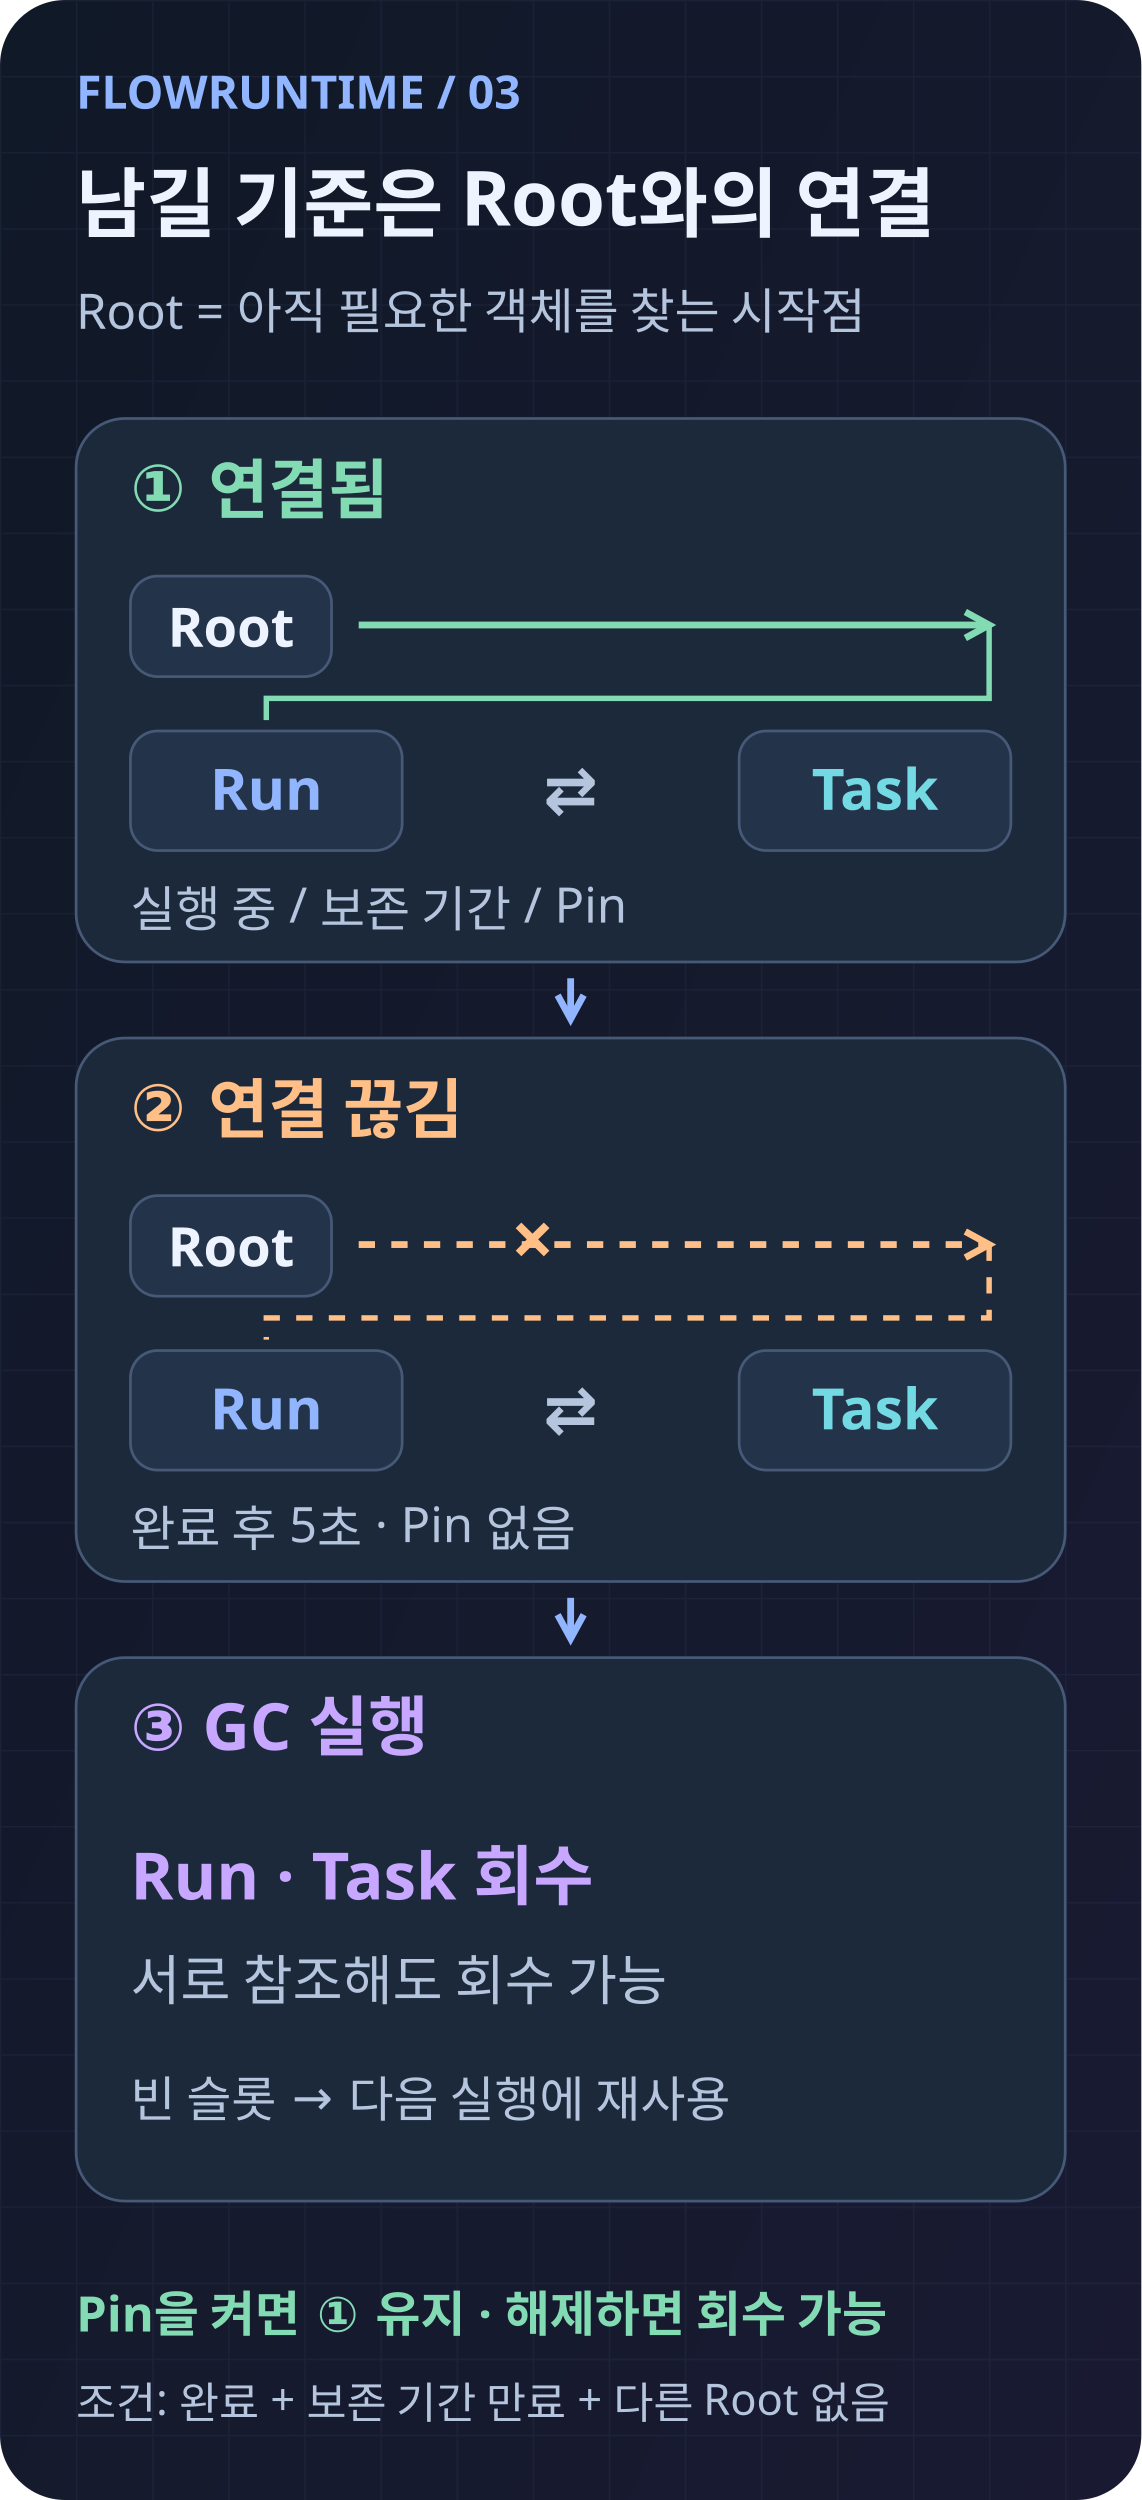
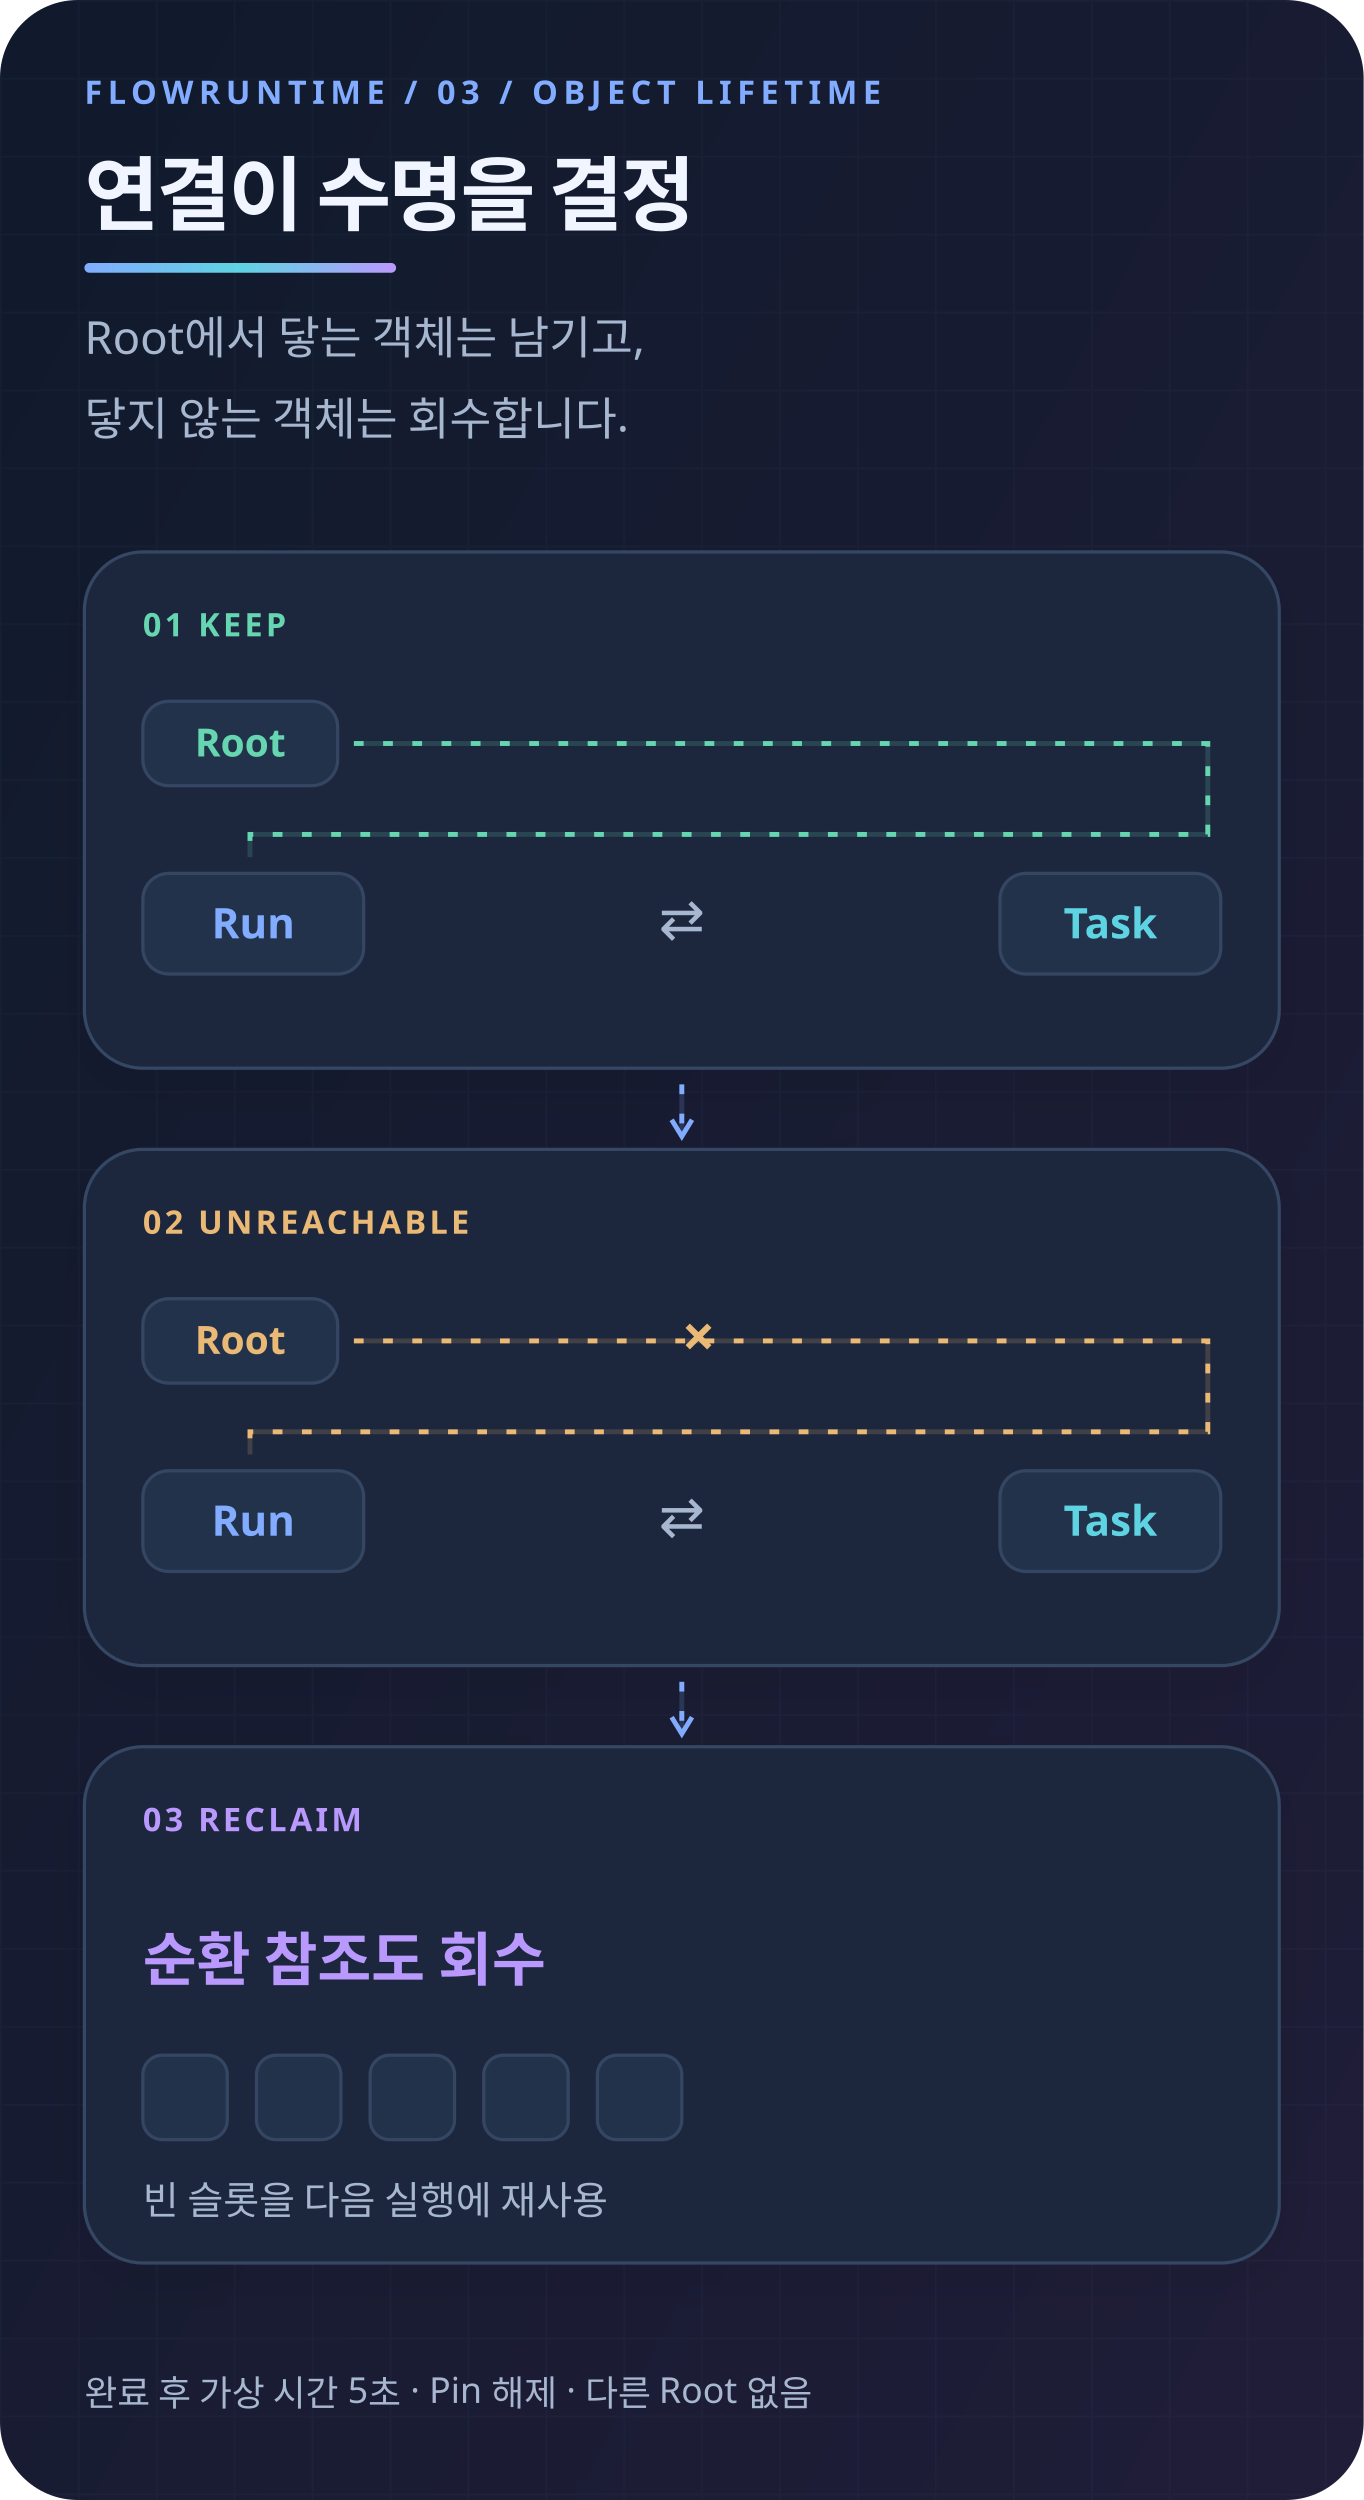
- <svg xmlns="http://www.w3.org/2000/svg" width="420" height="920" viewBox="0 0 420 920" role="img" aria-labelledby="title desc">
+ <svg xmlns="http://www.w3.org/2000/svg" width="420" height="770" viewBox="0 0 420 770" role="img" aria-labelledby="title desc">
  <defs>
    <linearGradient id="bg" x2="1" y2="1">
-       <stop stop-color="#101927" />
-       <stop offset="1" stop-color="#191a32" />
+       <stop stop-color="#101a2c" />
+       <stop offset="1" stop-color="#201d38" />
    </linearGradient>
-     <pattern id="grid" width="28" height="28" patternUnits="userSpaceOnUse">
-       <path d="M28 0H0V28" fill="none" stroke="#91b6ff" stroke-opacity=".055" />
+     <linearGradient id="accent">
+       <stop stop-color="#82acff" />
+       <stop offset=".5" stop-color="#5ed3e2" />
+       <stop offset="1" stop-color="#ba99ff" />
+     </linearGradient>
+     <pattern id="grid" width="24" height="24" patternUnits="userSpaceOnUse">
+       <path d="M24 0H0V24" fill="none" stroke="#82acff" stroke-opacity=".035" />
    </pattern>
+     <filter id="shadow" x="-20%" y="-30%" width="140%" height="170%">
+       <feDropShadow dx="0" dy="5" stdDeviation="8" flood-color="#000" flood-opacity=".07" />
+     </filter>
  </defs>
-   <style>text{font-family:'Malgun Gothic','Apple SD Gothic Neo','Segoe UI',sans-serif}</style>
-   <rect width="420" height="920" rx="24" fill="url(#bg)" />
-   <rect width="420" height="920" rx="24" fill="url(#grid)" />
-   <text x="28" y="40" font-size="17" fill="#91b6ff" font-weight="750" text-anchor="start">FLOWRUNTIME  /  03</text>
-   <text x="28" y="85" font-size="28" fill="#eef4ff" font-weight="800" text-anchor="start">남길 기준은 Root와의 연결</text>
-   <text x="28" y="121" font-size="18" fill="#b5c5dd" font-weight="500" text-anchor="start">Root = 아직 필요한 객체를 찾는 시작점</text>
-   <rect x="28" y="154" width="364" height="200" rx="18" fill="#1b293b" stroke="#465977" />
-   <text x="48" y="188" font-size="24" fill="#83dbb3" font-weight="750" text-anchor="start">① 연결됨</text>
-   <rect x="48" y="212" width="74" height="37" rx="10" fill="#233349" stroke="#465977" />
-   <text x="85" y="238" font-size="20" fill="#eef4ff" font-weight="650" text-anchor="middle">Root</text>
-   <path d="M132 230 L364 230" fill="none" stroke="#83dbb3" stroke-width="2.5" />
-   <path d="M355.224 234.794 L364 230 L355.224 225.206" fill="none" stroke="#83dbb3" stroke-width="2.5" />
-   <rect x="48" y="269" width="100" height="44" rx="10" fill="#233349" stroke="#465977" />
-   <text x="98" y="298" font-size="21" fill="#91b6ff" font-weight="750" text-anchor="middle">Run</text>
-   <rect x="272" y="269" width="100" height="44" rx="10" fill="#233349" stroke="#465977" />
-   <text x="322" y="298" font-size="21" fill="#73dae4" font-weight="750" text-anchor="middle">Task</text>
-   <text x="210" y="299" font-size="24" fill="#b5c5dd" font-weight="600" text-anchor="middle">⇄</text>
-   <path d="M364 230 V257 H98 V265" fill="none" stroke="#83dbb3" stroke-width="2" />
-   <text x="48" y="341" font-size="18" fill="#b5c5dd" font-weight="500" text-anchor="start">실행 중 / 보존 기간 / Pin</text>
-   <rect x="28" y="382" width="364" height="200" rx="18" fill="#1b293b" stroke="#465977" />
-   <text x="48" y="416" font-size="24" fill="#ffbf87" font-weight="750" text-anchor="start">② 연결 끊김</text>
-   <rect x="48" y="440" width="74" height="37" rx="10" fill="#233349" stroke="#465977" />
-   <text x="85" y="466" font-size="20" fill="#eef4ff" font-weight="650" text-anchor="middle">Root</text>
-   <path d="M132 458 L364 458" fill="none" stroke="#ffbf87" stroke-width="2.5" stroke-dasharray="6 6" />
-   <path d="M355.224 462.794 L364 458 L355.224 453.206" fill="none" stroke="#ffbf87" stroke-width="2.5" />
-   <text x="188" y="466" font-size="28" fill="#ffbf87" font-weight="800" text-anchor="start">×</text>
-   <rect x="48" y="497" width="100" height="44" rx="10" fill="#233349" stroke="#465977" />
-   <text x="98" y="526" font-size="21" fill="#91b6ff" font-weight="750" text-anchor="middle">Run</text>
-   <rect x="272" y="497" width="100" height="44" rx="10" fill="#233349" stroke="#465977" />
-   <text x="322" y="526" font-size="21" fill="#73dae4" font-weight="750" text-anchor="middle">Task</text>
-   <text x="210" y="527" font-size="24" fill="#b5c5dd" font-weight="600" text-anchor="middle">⇄</text>
-   <path d="M364 458 V485 H98 V493" fill="none" stroke="#ffbf87" stroke-width="2" stroke-dasharray="6 6" />
-   <text x="48" y="569" font-size="18" fill="#b5c5dd" font-weight="500" text-anchor="start">완료 후 5초 · Pin 없음</text>
-   <rect x="28" y="610" width="364" height="200" rx="18" fill="#1b293b" stroke="#465977" />
-   <text x="48" y="644" font-size="24" fill="#c7a7ff" font-weight="750" text-anchor="start">③ GC 실행</text>
-   <text x="48" y="699" font-size="24" fill="#c7a7ff" font-weight="750" text-anchor="start">Run · Task 회수</text>
-   <text x="48" y="736" font-size="20" fill="#b5c5dd" font-weight="500" text-anchor="start">서로 참조해도 회수 가능</text>
-   <text x="48" y="779" font-size="18" fill="#b5c5dd" font-weight="500" text-anchor="start">빈 슬롯 → 다음 실행에 재사용</text>
-   <path d="M210 360 L210 375" fill="none" stroke="#91b6ff" stroke-width="2.5" />
-   <path d="M205.206 366.224 L210 375 L214.794 366.224" fill="none" stroke="#91b6ff" stroke-width="2.5" />
-   <path d="M210 588 L210 603" fill="none" stroke="#91b6ff" stroke-width="2.5" />
-   <path d="M205.206 594.224 L210 603 L214.794 594.224" fill="none" stroke="#91b6ff" stroke-width="2.5" />
-   <text x="28" y="858" font-size="18" fill="#83dbb3" font-weight="650" text-anchor="start">Pin을 켜면 ① 유지 · 해제하면 회수 가능</text>
-   <text x="28" y="890" font-size="16" fill="#b5c5dd" font-weight="500" text-anchor="start">조건: 완료 + 보존 기간 만료 + 다른 Root 없음</text>
+   <style>text{font-family:'Segoe UI','Malgun Gothic','Apple SD Gothic Neo',sans-serif}.flow{animation:flow 1.8s linear infinite}.pulse{animation:pulse 3s ease-in-out infinite}@keyframes flow{to{stroke-dashoffset:-18}}@keyframes pulse{0%,100%{opacity:.45}50%{opacity:1}}@media(prefers-reduced-motion:reduce){.flow,.pulse{animation:none}}</style>
+   <rect width="420" height="770" rx="24" fill="url(#bg)" />
+   <rect width="420" height="770" rx="24" fill="url(#grid)" />
+   <text x="26" y="32" font-size="10" fill="#82acff" font-weight="800" text-anchor="start" letter-spacing="1.7">FLOWRUNTIME / 03 / OBJECT LIFETIME</text>
+   <text x="26" y="69" font-size="25" fill="#f0f5ff" font-weight="800" text-anchor="start" letter-spacing="-0.8">연결이 수명을 결정</text>
+   <rect x="26" y="81" width="96" height="3" rx="1.5" fill="url(#accent)" />
+   <text x="26" y="109" font-size="14" fill="#a7b7cf" font-weight="500" text-anchor="start" letter-spacing="0">Root에서 닿는 객체는 남기고,</text>
+   <text x="26" y="134" font-size="14" fill="#a7b7cf" font-weight="500" text-anchor="start" letter-spacing="0">닿지 않는 객체는 회수합니다.</text>
+   <rect x="26" y="170" width="368" height="159" rx="18" fill="#1a273d" stroke="#354662" filter="url(#shadow)" />
+   <text x="44" y="196" font-size="10" fill="#65d6b0" font-weight="800" text-anchor="start" letter-spacing="1">01 KEEP</text>
+   <rect x="44" y="216" width="60" height="26" rx="8" fill="#22324b" stroke="#354662" />
+   <text x="74" y="233" font-size="12" fill="#65d6b0" font-weight="750" text-anchor="middle" letter-spacing="0">Root</text>
+   <path d="M109 229 H372 V257 H77 V264" fill="none" stroke="#65d6b0" stroke-opacity=".18" stroke-width="1.5" />
+   <path d="M109 229 H372 V257 H77 V264" fill="none" stroke="#65d6b0" stroke-width="1.5" stroke-dasharray="3 6" class="flow" />
+   <rect x="44" y="269" width="68" height="31" rx="8" fill="#22324b" stroke="#354662" />
+   <text x="78" y="289" font-size="13" fill="#82acff" font-weight="750" text-anchor="middle" letter-spacing="0">Run</text>
+   <rect x="308" y="269" width="68" height="31" rx="8" fill="#22324b" stroke="#354662" />
+   <text x="342" y="289" font-size="13" fill="#5ed3e2" font-weight="750" text-anchor="middle" letter-spacing="0">Task</text>
+   <text x="210" y="289" font-size="17" fill="#a7b7cf" font-weight="500" text-anchor="middle" letter-spacing="0">⇄</text>
+   <path d="M210 334 L210 350" fill="none" stroke="#82acff" stroke-opacity=".18" stroke-width="1.5" />
+   <path d="M210 334 L210 350" fill="none" stroke="#82acff" stroke-width="1.5" stroke-dasharray="3 6" class="flow" />
+   <path d="M206.864 344.885 L210 350 L213.136 344.885" fill="none" stroke="#82acff" stroke-width="1.5" />
+   <rect x="26" y="354" width="368" height="159" rx="18" fill="#1a273d" stroke="#354662" filter="url(#shadow)" />
+   <text x="44" y="380" font-size="10" fill="#eab975" font-weight="800" text-anchor="start" letter-spacing="1">02 UNREACHABLE</text>
+   <rect x="44" y="400" width="60" height="26" rx="8" fill="#22324b" stroke="#354662" />
+   <text x="74" y="417" font-size="12" fill="#eab975" font-weight="750" text-anchor="middle" letter-spacing="0">Root</text>
+   <path d="M109 413 H372 V441 H77 V448" fill="none" stroke="#eab975" stroke-opacity=".18" stroke-width="1.5" />
+   <path d="M109 413 H372 V441 H77 V448" fill="none" stroke="#eab975" stroke-width="1.5" stroke-dasharray="3 6" />
+   <text x="210" y="418" font-size="18" fill="#eab975" font-weight="750" text-anchor="start" letter-spacing="0">×</text>
+   <rect x="44" y="453" width="68" height="31" rx="8" fill="#22324b" stroke="#354662" />
+   <text x="78" y="473" font-size="13" fill="#82acff" font-weight="750" text-anchor="middle" letter-spacing="0">Run</text>
+   <rect x="308" y="453" width="68" height="31" rx="8" fill="#22324b" stroke="#354662" />
+   <text x="342" y="473" font-size="13" fill="#5ed3e2" font-weight="750" text-anchor="middle" letter-spacing="0">Task</text>
+   <text x="210" y="473" font-size="17" fill="#a7b7cf" font-weight="500" text-anchor="middle" letter-spacing="0">⇄</text>
+   <path d="M210 518 L210 534" fill="none" stroke="#82acff" stroke-opacity=".18" stroke-width="1.5" />
+   <path d="M210 518 L210 534" fill="none" stroke="#82acff" stroke-width="1.5" stroke-dasharray="3 6" class="flow" />
+   <path d="M206.864 528.885 L210 534 L213.136 528.885" fill="none" stroke="#82acff" stroke-width="1.5" />
+   <rect x="26" y="538" width="368" height="159" rx="18" fill="#1a273d" stroke="#354662" filter="url(#shadow)" />
+   <text x="44" y="564" font-size="10" fill="#ba99ff" font-weight="800" text-anchor="start" letter-spacing="1">03 RECLAIM</text>
+   <text x="44" y="610" font-size="18" fill="#ba99ff" font-weight="750" text-anchor="start" letter-spacing="0">순환 참조도 회수</text>
+   <rect x="44" y="633" width="26" height="26" rx="6" fill="#22324b" stroke="#354662" />
+   <rect x="79" y="633" width="26" height="26" rx="6" fill="#22324b" stroke="#354662" />
+   <rect x="114" y="633" width="26" height="26" rx="6" fill="#22324b" stroke="#354662" />
+   <rect x="149" y="633" width="26" height="26" rx="6" fill="#22324b" stroke="#354662" />
+   <rect x="184" y="633" width="26" height="26" rx="6" fill="#22324b" stroke="#354662" />
+   <text x="44" y="682" font-size="12" fill="#a7b7cf" font-weight="500" text-anchor="start" letter-spacing="0">빈 슬롯을 다음 실행에 재사용</text>
+   <text x="26" y="741" font-size="11" fill="#a7b7cf" font-weight="500" text-anchor="start" letter-spacing="0">완료 후 가상 시간 5초 · Pin 해제 · 다른 Root 없음</text>
</svg>
